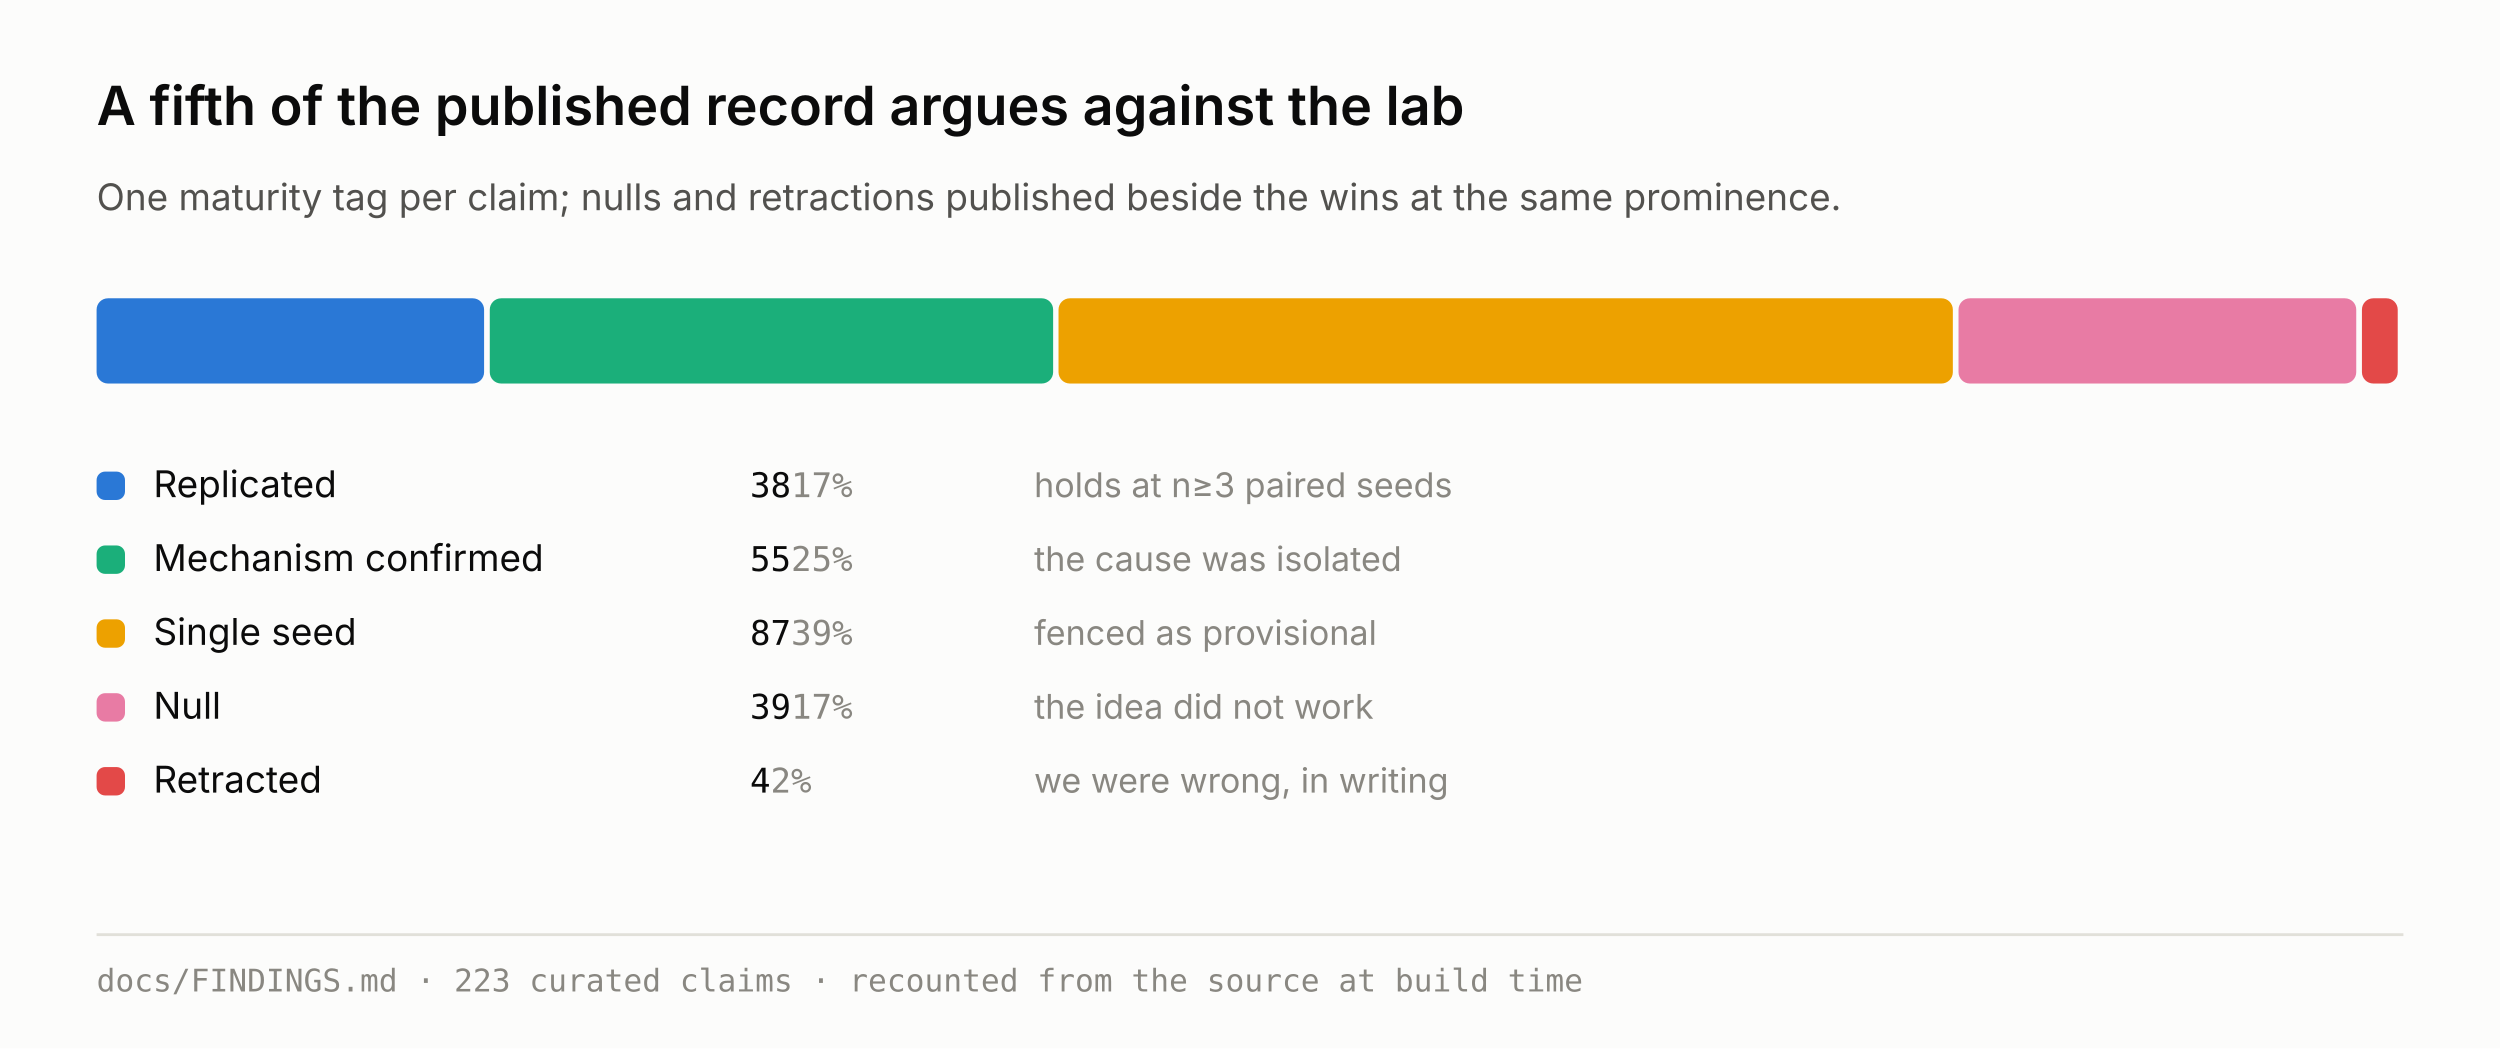
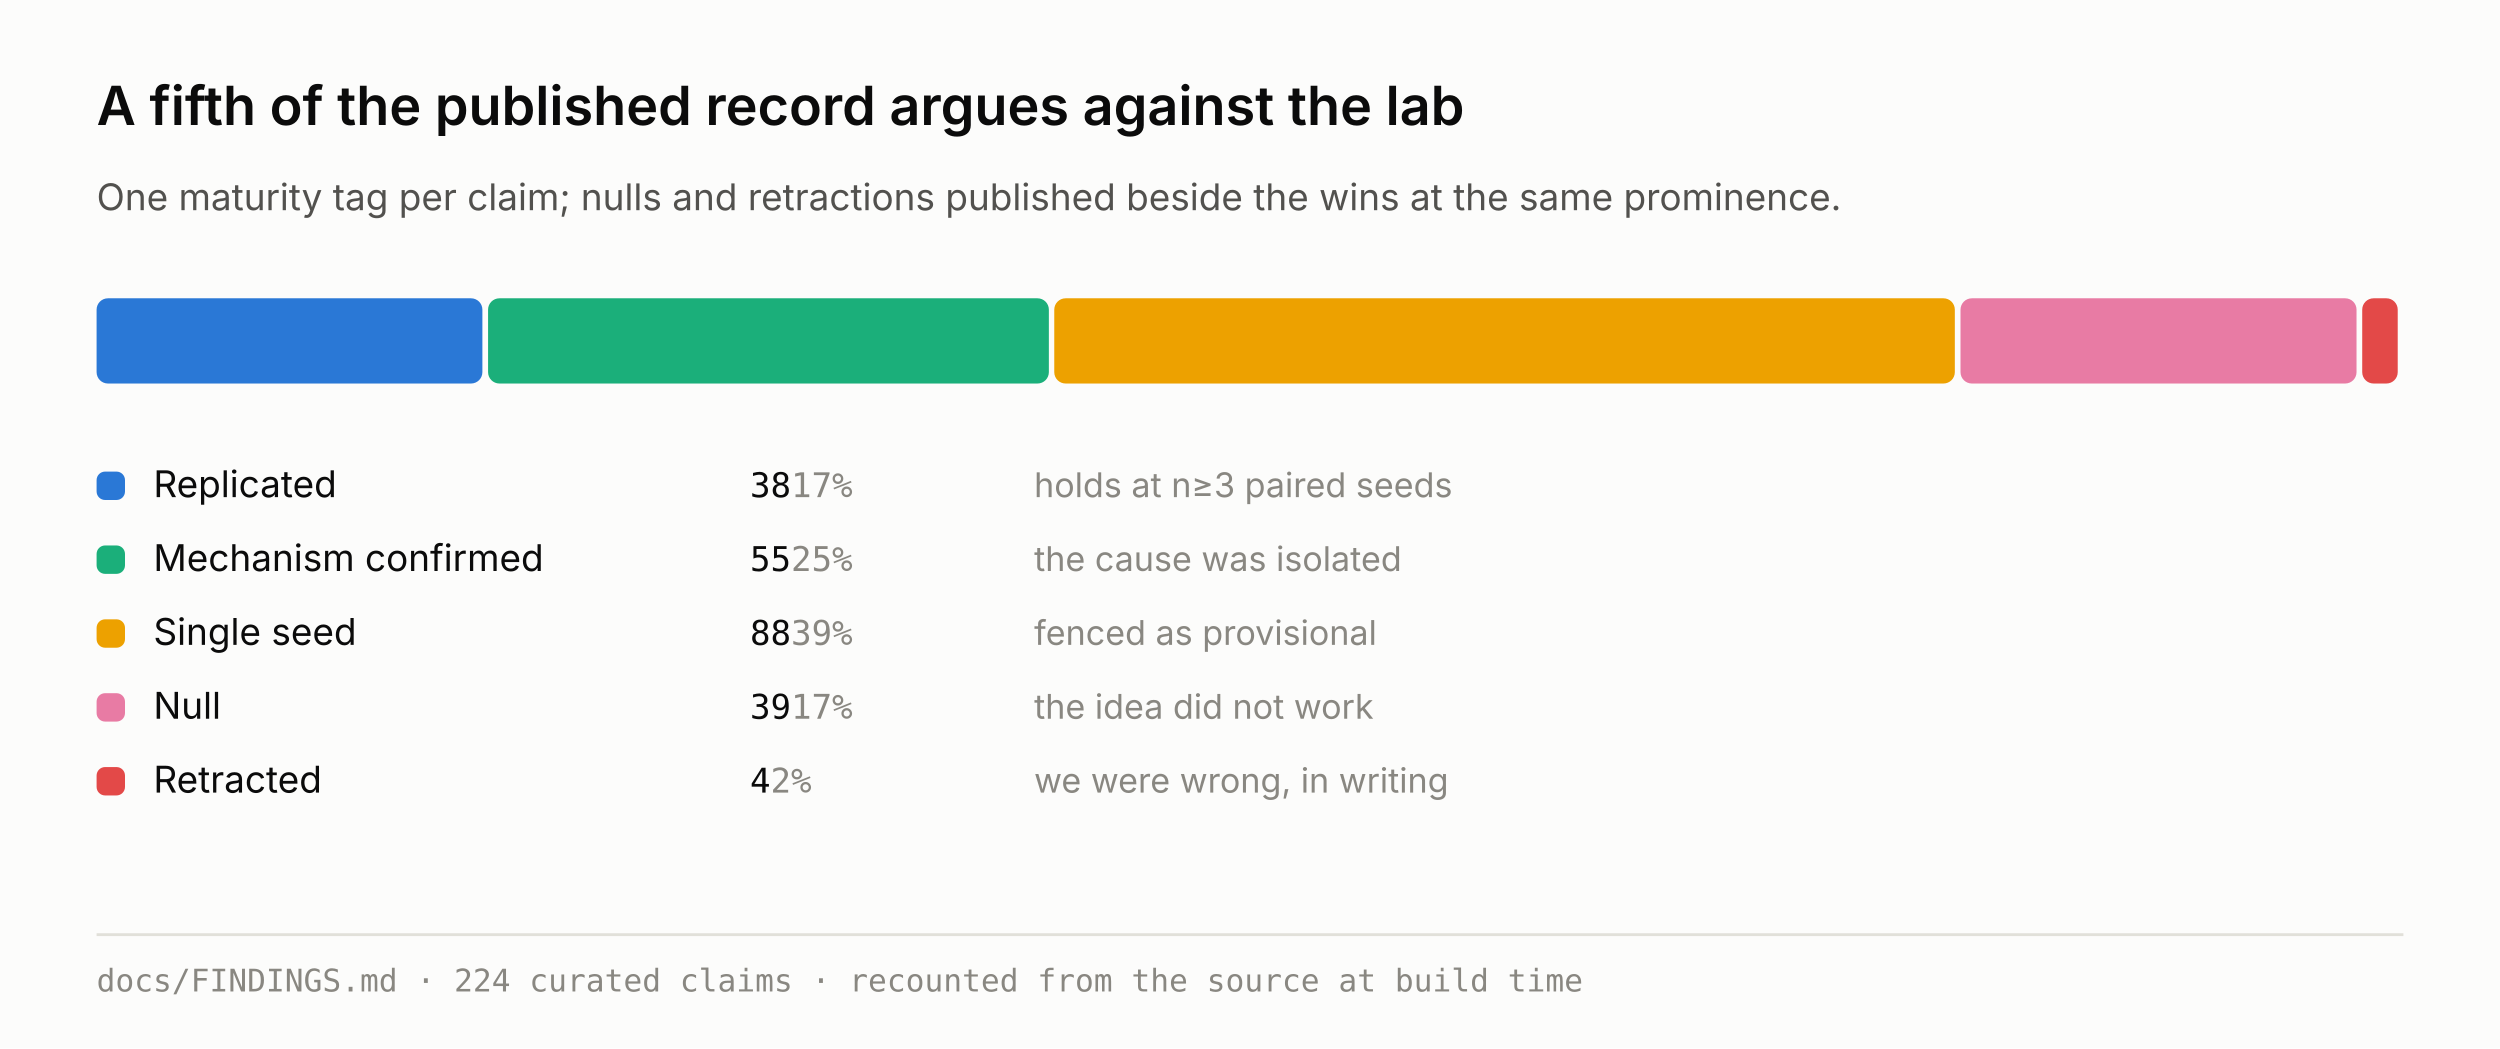
<svg xmlns="http://www.w3.org/2000/svg" width="880" height="369" viewBox="0 0 880 369" role="img">
  <rect width="880" height="369" fill="#fcfcfb" />
  <text x="34" y="44" font-family="Inter, -apple-system, BlinkMacSystemFont, 'Segoe UI', sans-serif" font-size="19" font-weight="600" fill="#0b0b0b">A fifth of the published record argues against the lab</text>
  <text x="34" y="74" font-family="Inter, -apple-system, BlinkMacSystemFont, 'Segoe UI', sans-serif" font-size="13" fill="#52514e">One maturity tag per claim; nulls and retractions published beside the wins at the same prominence.</text>
-   <rect x="34.0" y="105" width="136.4" height="30" rx="4" fill="#2a78d6" />
-   <rect x="172.4" y="105" width="198.3" height="30" rx="4" fill="#1baf7a" />
-   <rect x="372.6" y="105" width="314.8" height="30" rx="4" fill="#eda100" />
-   <rect x="689.4" y="105" width="140.0" height="30" rx="4" fill="#e87ba4" />
-   <rect x="831.4" y="105" width="12.6" height="30" rx="4" fill="#e34948" />
+   <rect x="34.0" y="105" width="135.8" height="30" rx="4" fill="#2a78d6" />
+   <rect x="171.8" y="105" width="197.4" height="30" rx="4" fill="#1baf7a" />
+   <rect x="371.1" y="105" width="317.0" height="30" rx="4" fill="#eda100" />
+   <rect x="690.1" y="105" width="139.4" height="30" rx="4" fill="#e87ba4" />
+   <rect x="831.5" y="105" width="12.5" height="30" rx="4" fill="#e34948" />
  <rect x="34" y="166" width="10" height="10" rx="3" fill="#2a78d6" />
  <text x="54" y="175" font-family="Inter, -apple-system, BlinkMacSystemFont, 'Segoe UI', sans-serif" font-size="13" fill="#0b0b0b">Replicated</text>
  <text x="264" y="175" font-family="'JetBrains Mono', ui-monospace, SFMono-Regular, Menlo, monospace" font-size="12" fill="#0b0b0b">38<tspan fill="#898781">  17%</tspan>
  </text>
  <text x="364" y="175" font-family="Inter, -apple-system, BlinkMacSystemFont, 'Segoe UI', sans-serif" font-size="12" fill="#898781">holds at n≥3 paired seeds</text>
  <rect x="34" y="192" width="10" height="10" rx="3" fill="#1baf7a" />
  <text x="54" y="201" font-family="Inter, -apple-system, BlinkMacSystemFont, 'Segoe UI', sans-serif" font-size="13" fill="#0b0b0b">Mechanism confirmed</text>
  <text x="264" y="201" font-family="'JetBrains Mono', ui-monospace, SFMono-Regular, Menlo, monospace" font-size="12" fill="#0b0b0b">55<tspan fill="#898781">  25%</tspan>
  </text>
  <text x="364" y="201" font-family="Inter, -apple-system, BlinkMacSystemFont, 'Segoe UI', sans-serif" font-size="12" fill="#898781">the cause was isolated</text>
  <rect x="34" y="218" width="10" height="10" rx="3" fill="#eda100" />
  <text x="54" y="227" font-family="Inter, -apple-system, BlinkMacSystemFont, 'Segoe UI', sans-serif" font-size="13" fill="#0b0b0b">Single seed</text>
-   <text x="264" y="227" font-family="'JetBrains Mono', ui-monospace, SFMono-Regular, Menlo, monospace" font-size="12" fill="#0b0b0b">87<tspan fill="#898781">  39%</tspan>
+   <text x="264" y="227" font-family="'JetBrains Mono', ui-monospace, SFMono-Regular, Menlo, monospace" font-size="12" fill="#0b0b0b">88<tspan fill="#898781">  39%</tspan>
  </text>
  <text x="364" y="227" font-family="Inter, -apple-system, BlinkMacSystemFont, 'Segoe UI', sans-serif" font-size="12" fill="#898781">fenced as provisional</text>
  <rect x="34" y="244" width="10" height="10" rx="3" fill="#e87ba4" />
  <text x="54" y="253" font-family="Inter, -apple-system, BlinkMacSystemFont, 'Segoe UI', sans-serif" font-size="13" fill="#0b0b0b">Null</text>
  <text x="264" y="253" font-family="'JetBrains Mono', ui-monospace, SFMono-Regular, Menlo, monospace" font-size="12" fill="#0b0b0b">39<tspan fill="#898781">  17%</tspan>
  </text>
  <text x="364" y="253" font-family="Inter, -apple-system, BlinkMacSystemFont, 'Segoe UI', sans-serif" font-size="12" fill="#898781">the idea did not work</text>
  <rect x="34" y="270" width="10" height="10" rx="3" fill="#e34948" />
  <text x="54" y="279" font-family="Inter, -apple-system, BlinkMacSystemFont, 'Segoe UI', sans-serif" font-size="13" fill="#0b0b0b">Retracted</text>
  <text x="264" y="279" font-family="'JetBrains Mono', ui-monospace, SFMono-Regular, Menlo, monospace" font-size="12" fill="#0b0b0b">4<tspan fill="#898781">  2%</tspan>
  </text>
  <text x="364" y="279" font-family="Inter, -apple-system, BlinkMacSystemFont, 'Segoe UI', sans-serif" font-size="12" fill="#898781">we were wrong, in writing</text>
  <line x1="34" y1="329" x2="846" y2="329" stroke="#e1e0d9" stroke-width="1" />
-   <text x="34" y="349" font-family="'JetBrains Mono', ui-monospace, SFMono-Regular, Menlo, monospace" font-size="11" fill="#898781">docs/FINDINGS.md · 223 curated claims · recounted from the source at build time</text>
+   <text x="34" y="349" font-family="'JetBrains Mono', ui-monospace, SFMono-Regular, Menlo, monospace" font-size="11" fill="#898781">docs/FINDINGS.md · 224 curated claims · recounted from the source at build time</text>
</svg>
